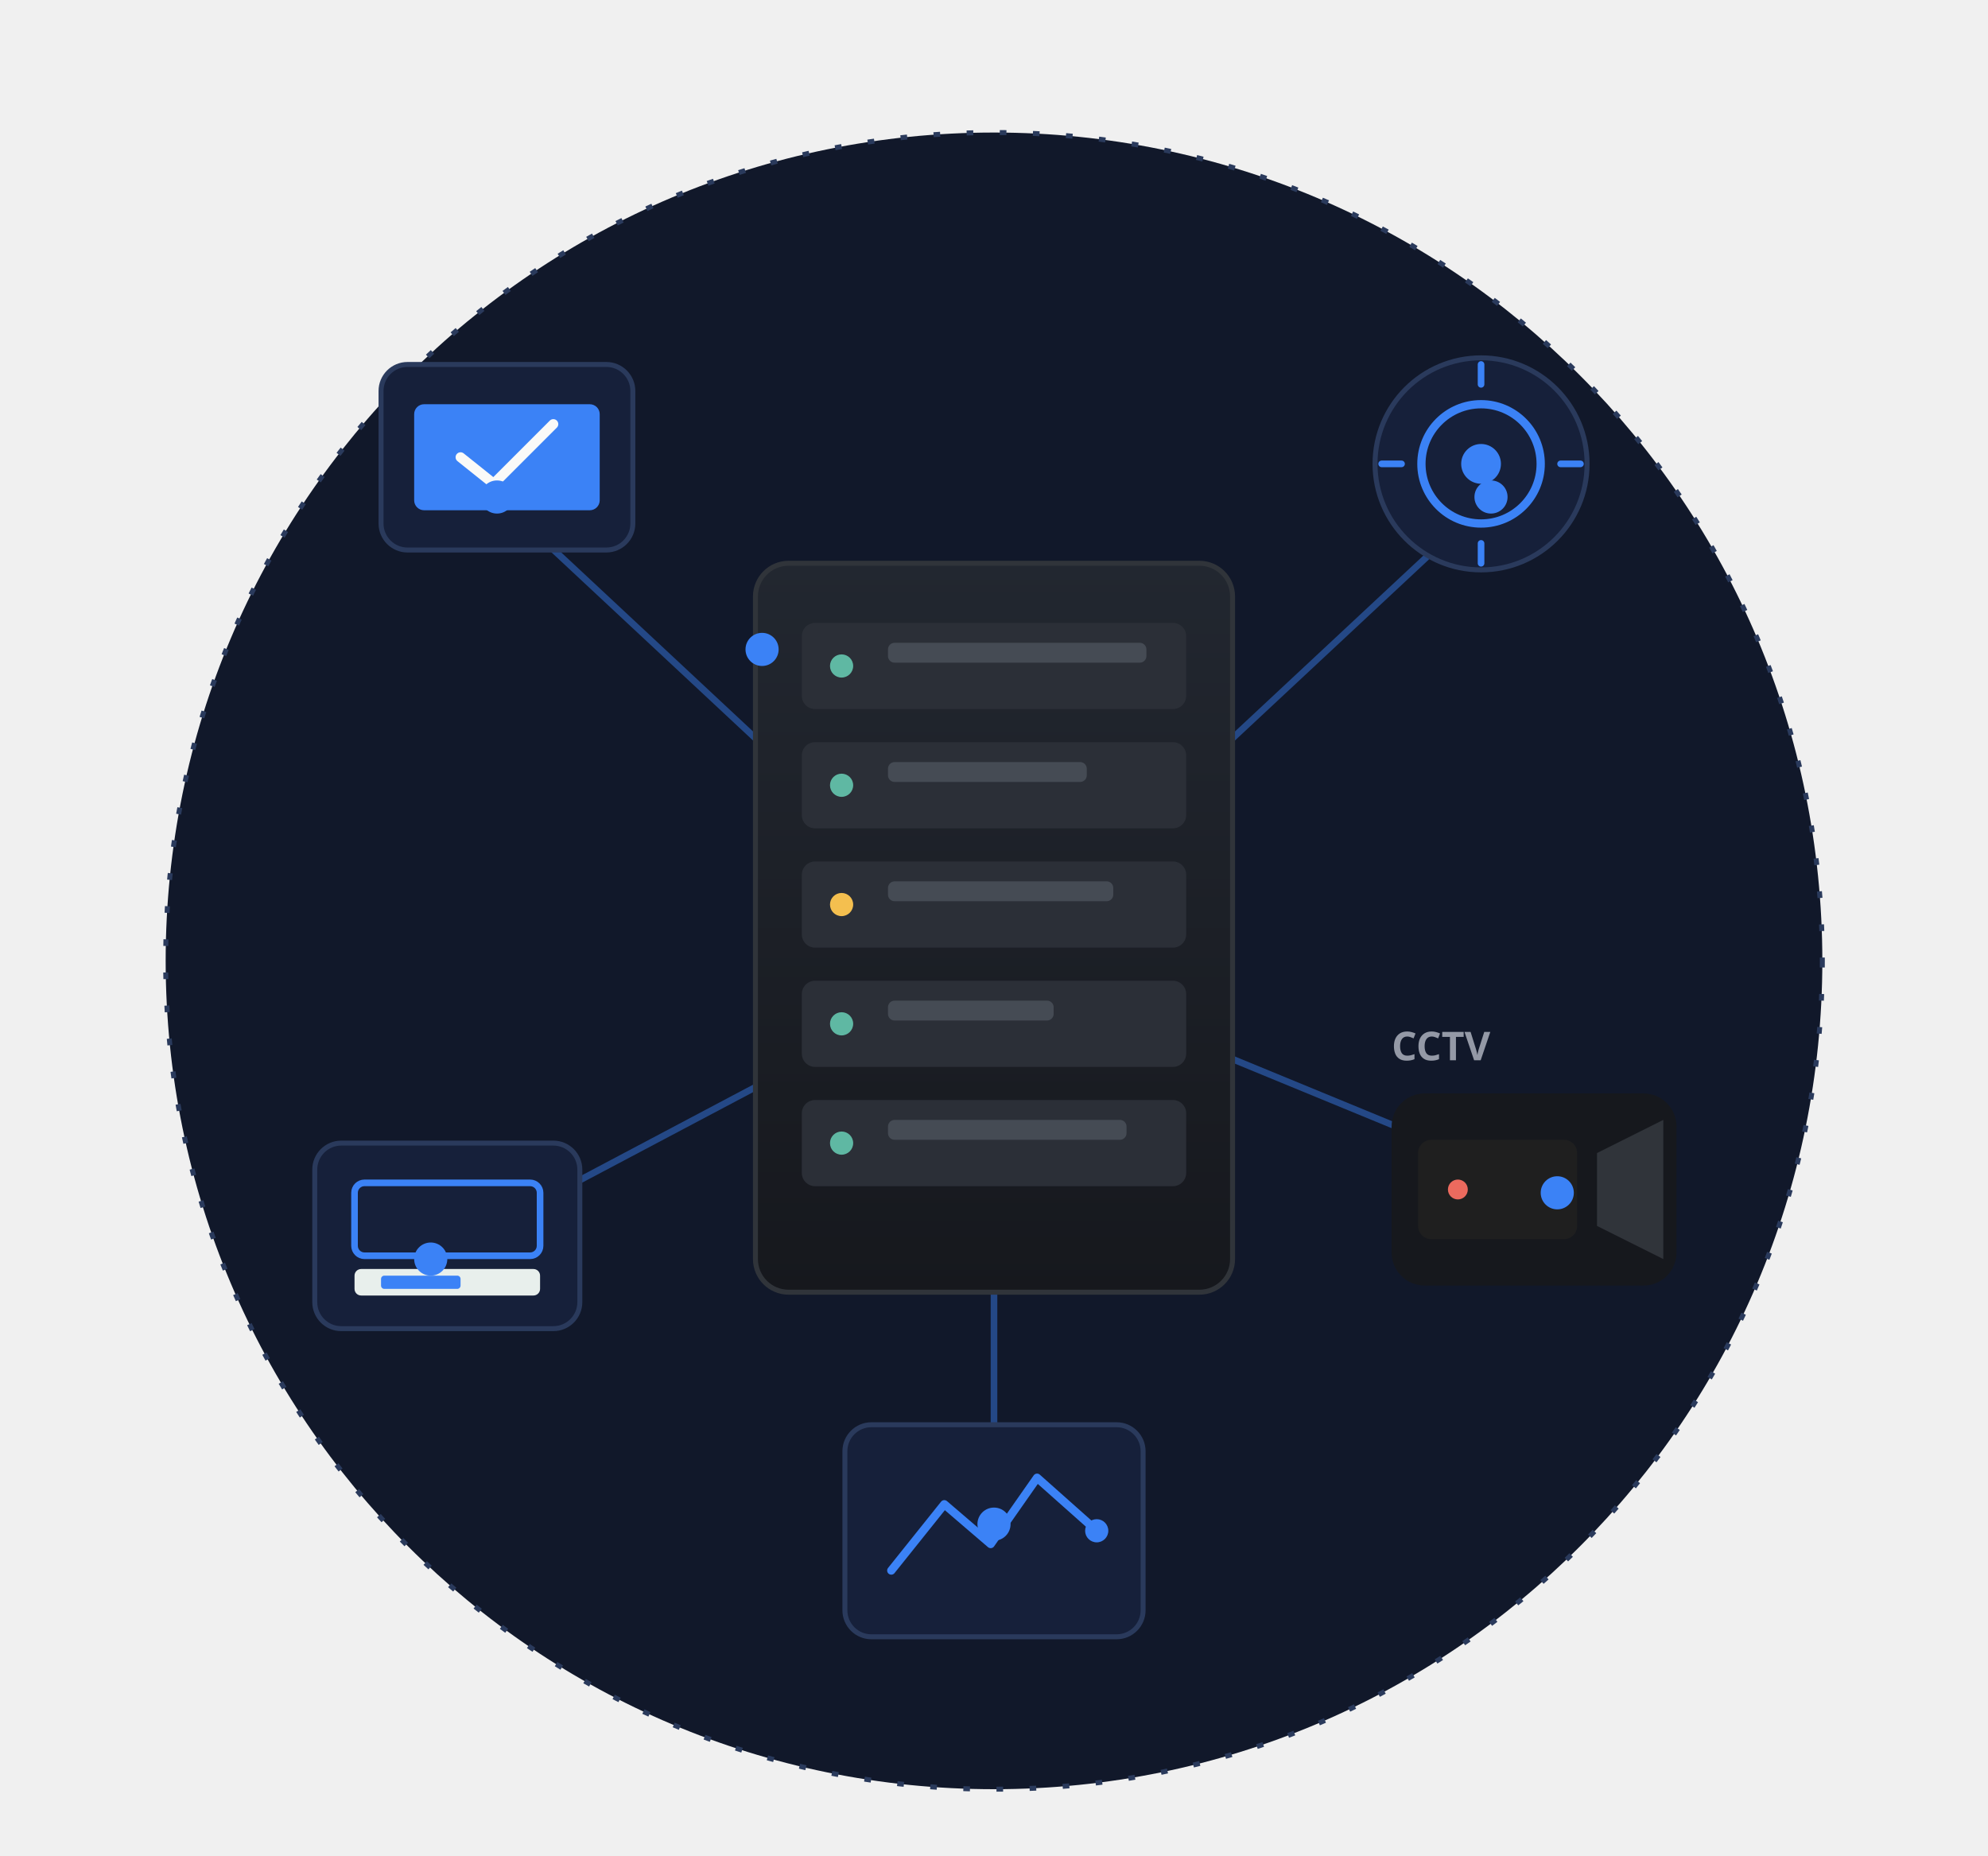
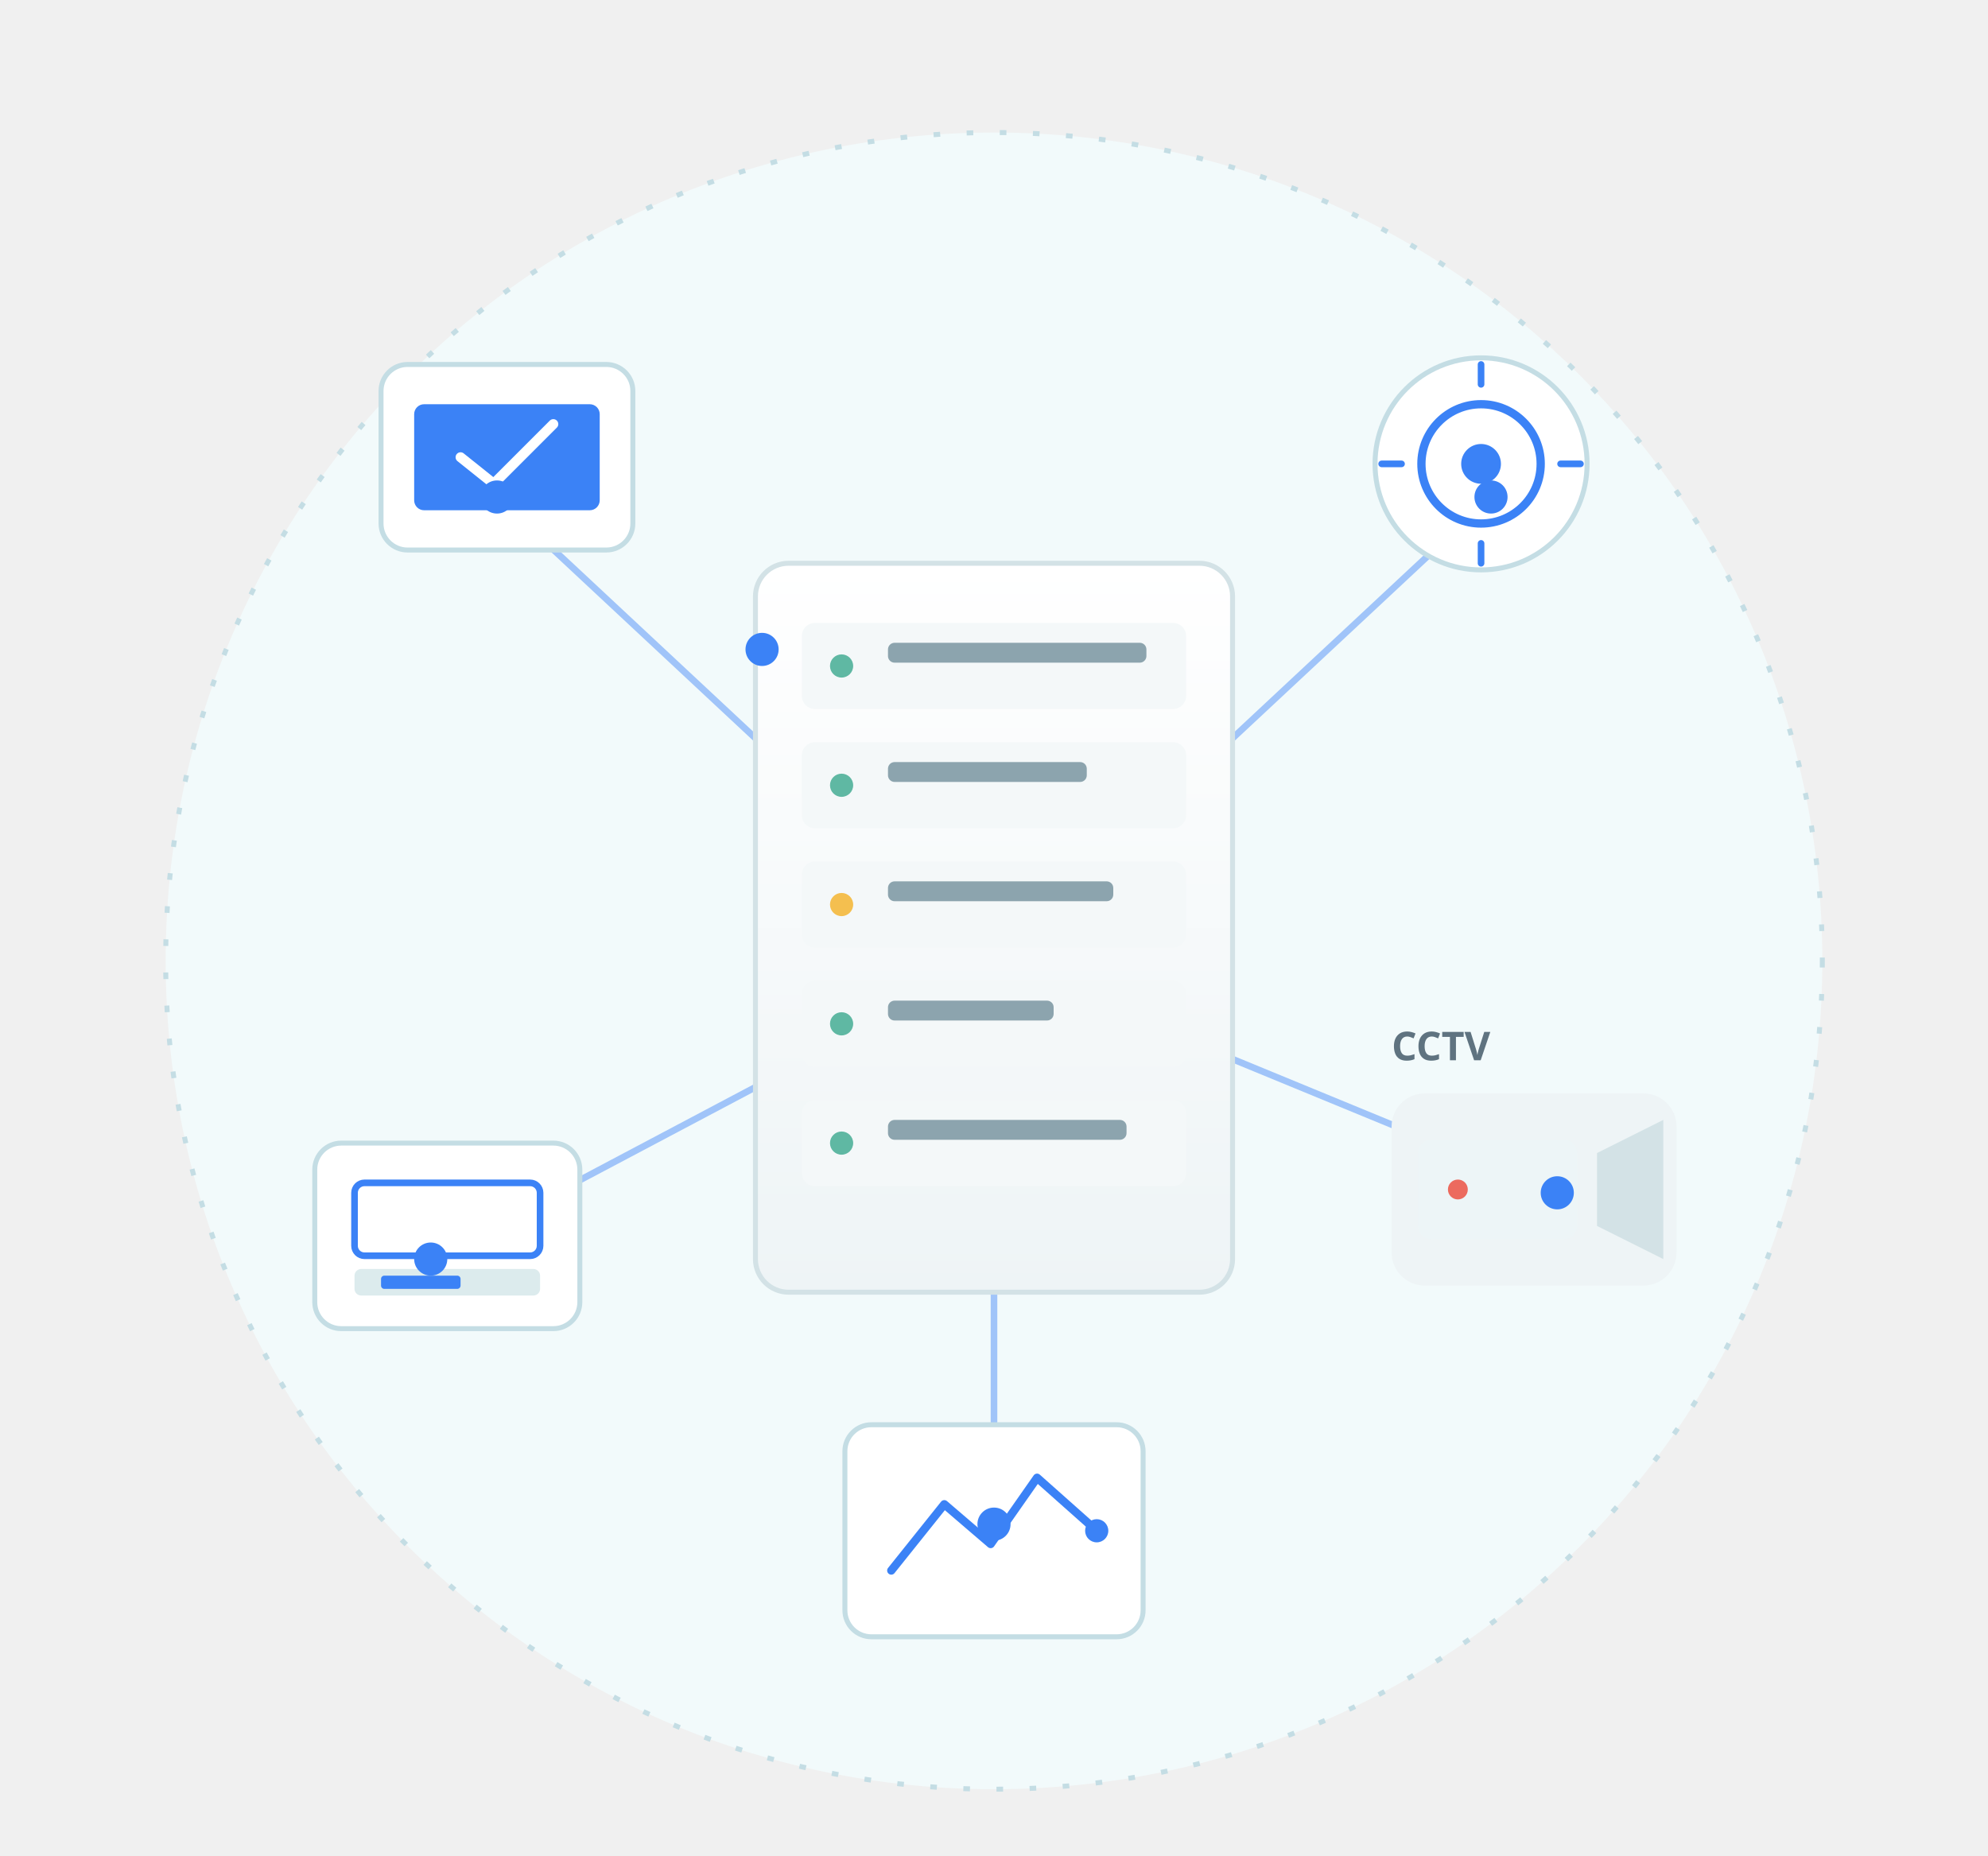
<svg xmlns="http://www.w3.org/2000/svg" viewBox="0 0 600 560" role="img">
  <defs>
    <linearGradient id="rackGrad" x1="0" y1="0" x2="0" y2="1">
-       <stop offset="0" stop-color="#222730" />
-       <stop offset="1" stop-color="#16181d" />
+       <stop offset="0" stop-color="#ffffff" />
+       <stop offset="1" stop-color="#eef4f6" />
    </linearGradient>
  </defs>
-   <circle cx="300" cy="290" r="250" fill="#11182a" />
-   <circle cx="300" cy="290" r="250" fill="none" stroke="#2a3a5c" stroke-width="1.5" stroke-dasharray="2 8" />
+   <circle cx="300" cy="290" r="250" fill="#f2fafb" />
+   <circle cx="300" cy="290" r="250" fill="none" stroke="#c4dde4" stroke-width="1.5" stroke-dasharray="2 8" />
  <g stroke="#3b82f6" stroke-width="2" opacity="0.45" fill="none">
    <path d="M300 290 L150 150" />
    <path d="M300 290 L450 150" />
    <path d="M300 290 L470 360" />
    <path d="M300 290 L130 380" />
    <path d="M300 290 L300 460" />
  </g>
  <g transform="translate(228,170)">
    <rect x="0" y="0" width="144" height="220" rx="10" fill="url(#rackGrad)" />
-     <rect x="0" y="0" width="144" height="220" rx="10" fill="none" stroke="#30343a" stroke-width="1.5" />
-     <g fill="#2b2f37">
+     <rect x="0" y="0" width="144" height="220" rx="10" fill="none" stroke="#d3e2e6" stroke-width="1.5" />
+     <g fill="#f4f8f9">
      <rect x="14" y="18" width="116" height="26" rx="4" />
      <rect x="14" y="54" width="116" height="26" rx="4" />
      <rect x="14" y="90" width="116" height="26" rx="4" />
      <rect x="14" y="126" width="116" height="26" rx="4" />
      <rect x="14" y="162" width="116" height="26" rx="4" />
    </g>
    <circle cx="26" cy="31" r="3.5" fill="#5fb8a3" />
    <circle cx="26" cy="67" r="3.5" fill="#5fb8a3" />
    <circle cx="26" cy="103" r="3.5" fill="#f4bf4f" />
    <circle cx="26" cy="139" r="3.5" fill="#5fb8a3" />
    <circle cx="26" cy="175" r="3.5" fill="#5fb8a3" />
-     <rect x="40" y="24" width="78" height="6" rx="2" fill="#454b54" />
-     <rect x="40" y="60" width="60" height="6" rx="2" fill="#454b54" />
-     <rect x="40" y="96" width="68" height="6" rx="2" fill="#454b54" />
-     <rect x="40" y="132" width="50" height="6" rx="2" fill="#454b54" />
-     <rect x="40" y="168" width="72" height="6" rx="2" fill="#454b54" />
+     <rect x="40" y="24" width="78" height="6" rx="2" fill="#8ca4ae" />
+     <rect x="40" y="60" width="60" height="6" rx="2" fill="#8ca4ae" />
+     <rect x="40" y="96" width="68" height="6" rx="2" fill="#8ca4ae" />
+     <rect x="40" y="132" width="50" height="6" rx="2" fill="#8ca4ae" />
+     <rect x="40" y="168" width="72" height="6" rx="2" fill="#8ca4ae" />
  </g>
  <g transform="translate(115,110)">
-     <rect x="0" y="0" width="76" height="56" rx="8" fill="#16203a" stroke="#2a3a5c" stroke-width="1.5" />
+     <rect x="0" y="0" width="76" height="56" rx="8" fill="#ffffff" stroke="#c4dde4" stroke-width="1.5" />
    <rect x="10" y="12" width="56" height="32" rx="3" fill="#3b82f6" />
-     <path d="M24 28 L34 36 L52 18" stroke="#fafaf8" stroke-width="3" fill="none" stroke-linecap="round" stroke-linejoin="round" />
+     <path d="M24 28 L34 36 L52 18" stroke="#ffffff" stroke-width="3" fill="none" stroke-linecap="round" stroke-linejoin="round" />
    <circle cx="115" cy="86" r="5" fill="#3b82f6" />
  </g>
  <g transform="translate(415,108)">
-     <rect x="0" y="0" width="64" height="64" rx="32" fill="#16203a" stroke="#2a3a5c" stroke-width="1.5" />
+     <rect x="0" y="0" width="64" height="64" rx="32" fill="#ffffff" stroke="#c4dde4" stroke-width="1.5" />
    <circle cx="32" cy="32" r="18" fill="none" stroke="#3b82f6" stroke-width="2.5" />
    <circle cx="32" cy="32" r="6" fill="#3b82f6" />
    <path d="M32 8 L32 2 M32 56 L32 62 M8 32 L2 32 M56 32 L62 32" stroke="#3b82f6" stroke-width="2" stroke-linecap="round" />
  </g>
  <g transform="translate(420,330)">
-     <rect x="0" y="0" width="86" height="58" rx="10" fill="#16181d" />
-     <path d="M62 18 L82 8 L82 50 L62 40 Z" fill="#30343a" />
-     <rect x="8" y="14" width="48" height="30" rx="4" fill="#1f1f1f" />
+     <rect x="0" y="0" width="86" height="58" rx="10" fill="#eef4f6" />
+     <path d="M62 18 L82 8 L82 50 L62 40 Z" fill="#d3e2e6" />
+     <rect x="8" y="14" width="48" height="30" rx="4" fill="#edf5f7" />
    <circle cx="20" cy="29" r="3" fill="#ec6a5e" />
-     <text x="0" y="-10" class="t" fill="#9499a6" font-size="12" font-family="Manrope, sans-serif" font-weight="600">CCTV</text>
+     <text x="0" y="-10" class="t" fill="#5f7380" font-size="12" font-family="Manrope, sans-serif" font-weight="600">CCTV</text>
  </g>
  <g transform="translate(95,345)">
-     <rect x="0" y="0" width="80" height="56" rx="8" fill="#16203a" stroke="#2a3a5c" stroke-width="1.5" />
+     <rect x="0" y="0" width="80" height="56" rx="8" fill="#ffffff" stroke="#c4dde4" stroke-width="1.5" />
    <rect x="12" y="12" width="56" height="22" rx="3" fill="none" stroke="#3b82f6" stroke-width="2" />
-     <rect x="12" y="38" width="56" height="8" rx="2" fill="#e8efec" />
+     <rect x="12" y="38" width="56" height="8" rx="2" fill="#dcebed" />
    <rect x="20" y="40" width="24" height="4" rx="1" fill="#3b82f6" />
  </g>
  <g transform="translate(255,430)">
-     <rect x="0" y="0" width="90" height="64" rx="8" fill="#16203a" stroke="#2a3a5c" stroke-width="1.5" />
+     <rect x="0" y="0" width="90" height="64" rx="8" fill="#ffffff" stroke="#c4dde4" stroke-width="1.5" />
    <path d="M14 44 L30 24 L44 36 L58 16 L76 32" stroke="#3b82f6" stroke-width="2.5" fill="none" stroke-linecap="round" stroke-linejoin="round" />
    <circle cx="76" cy="32" r="3.5" fill="#3b82f6" />
  </g>
  <g fill="#3b82f6">
    <circle cx="150" cy="150" r="5" />
    <circle cx="450" cy="150" r="5" />
    <circle cx="470" cy="360" r="5" />
    <circle cx="130" cy="380" r="5" />
    <circle cx="300" cy="460" r="5" />
  </g>
</svg>
